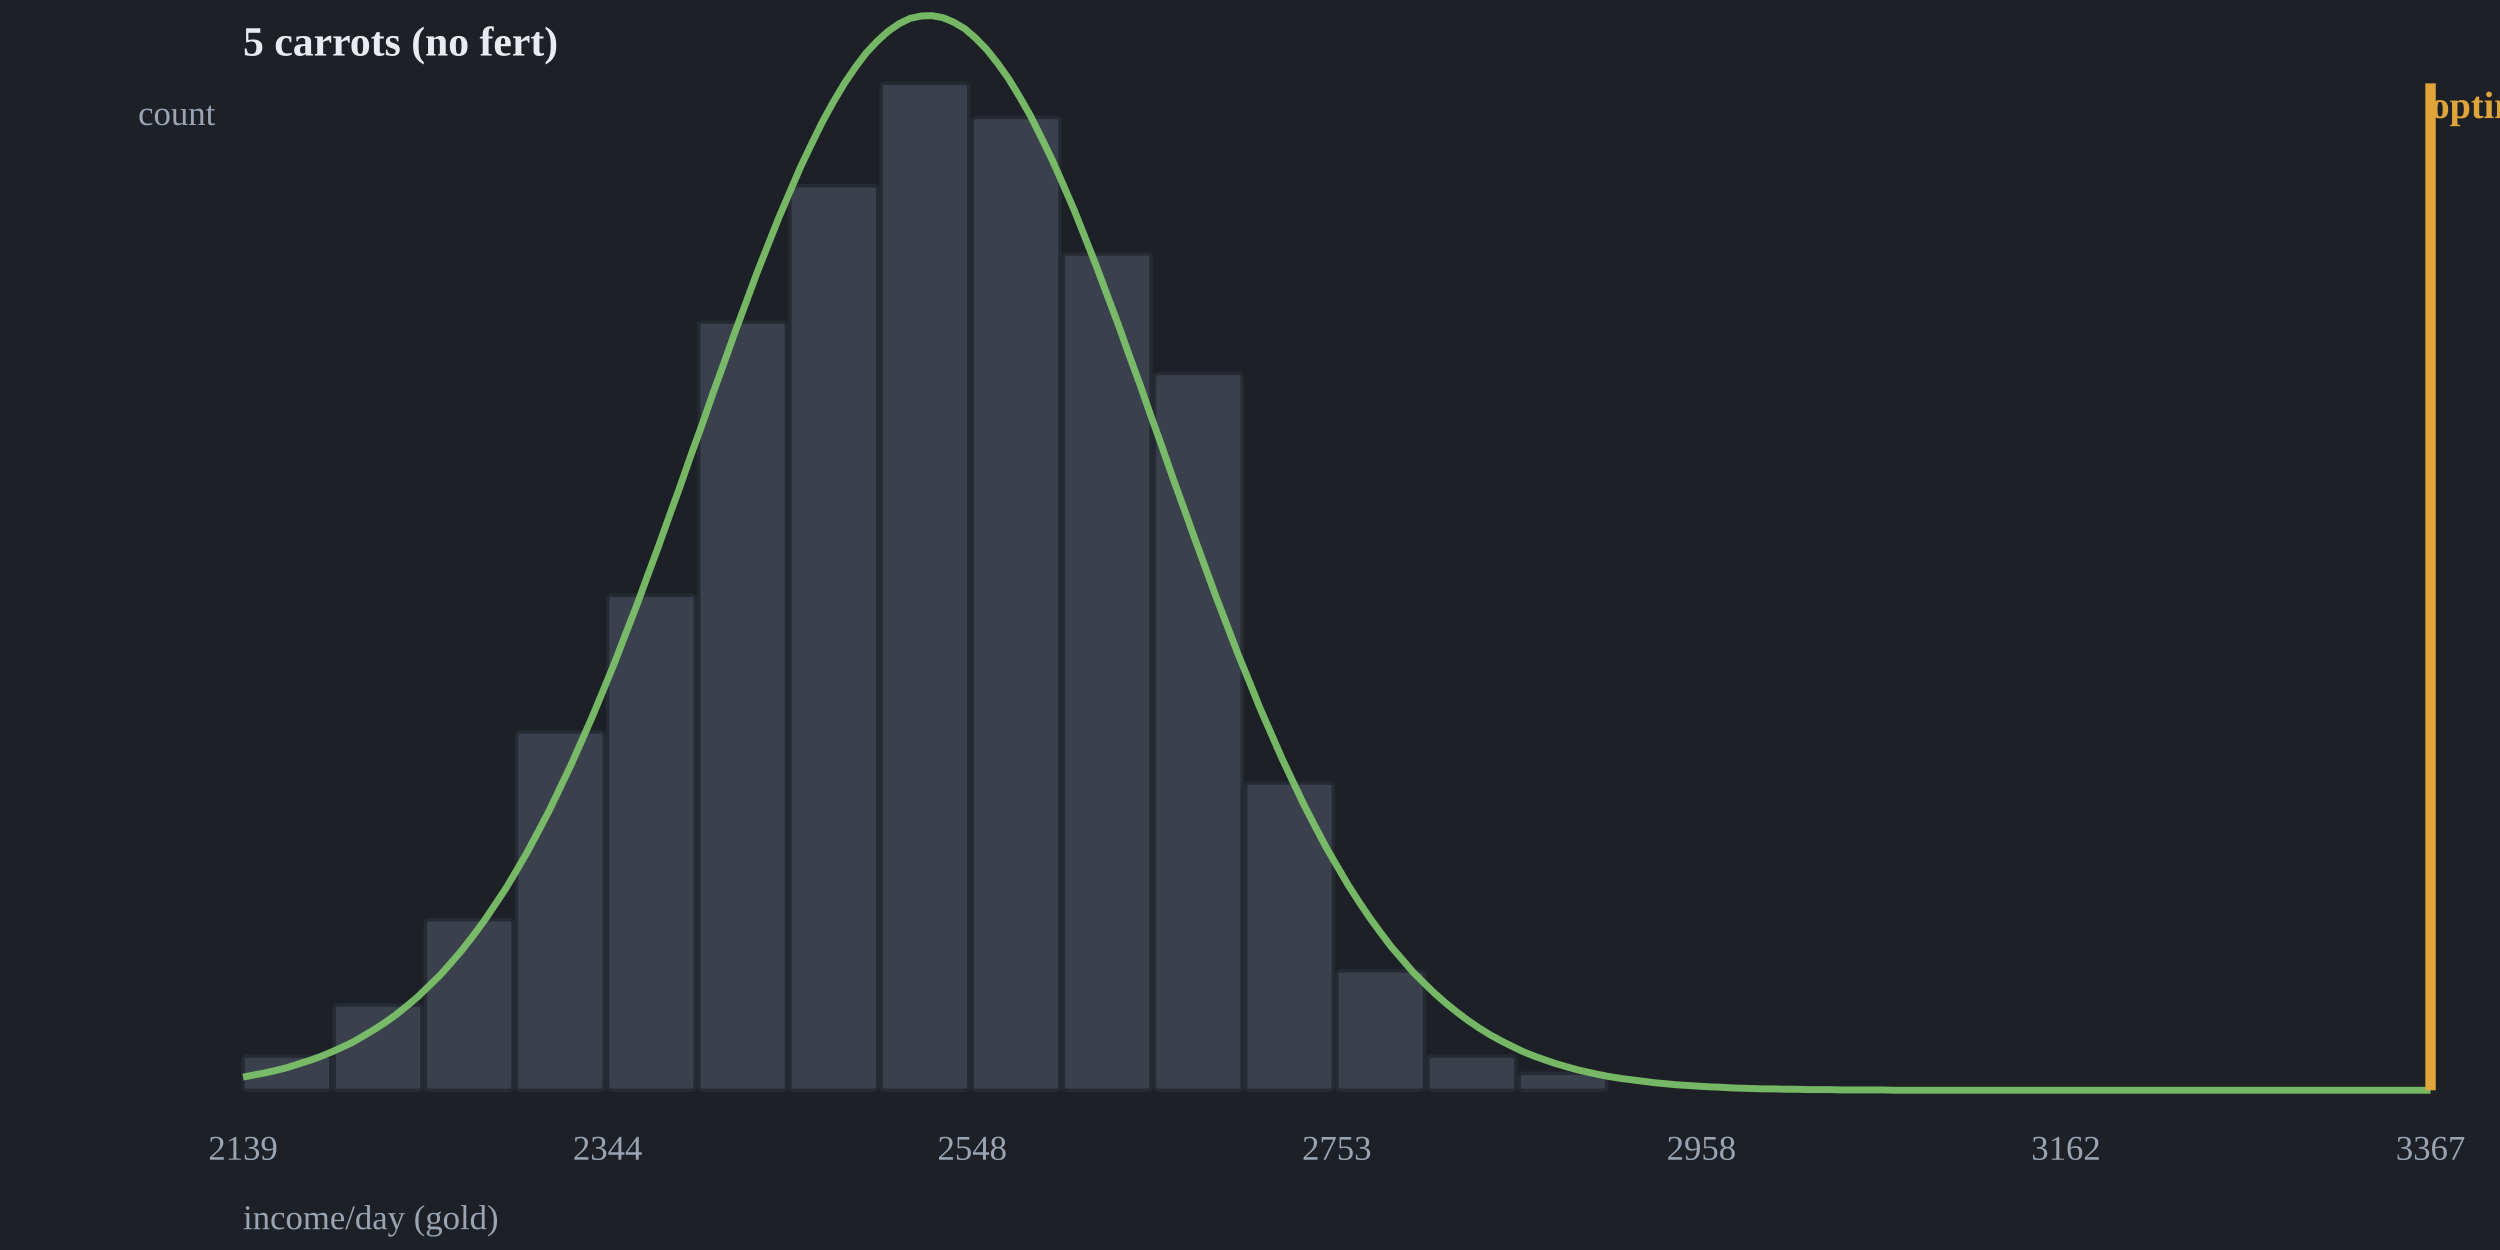
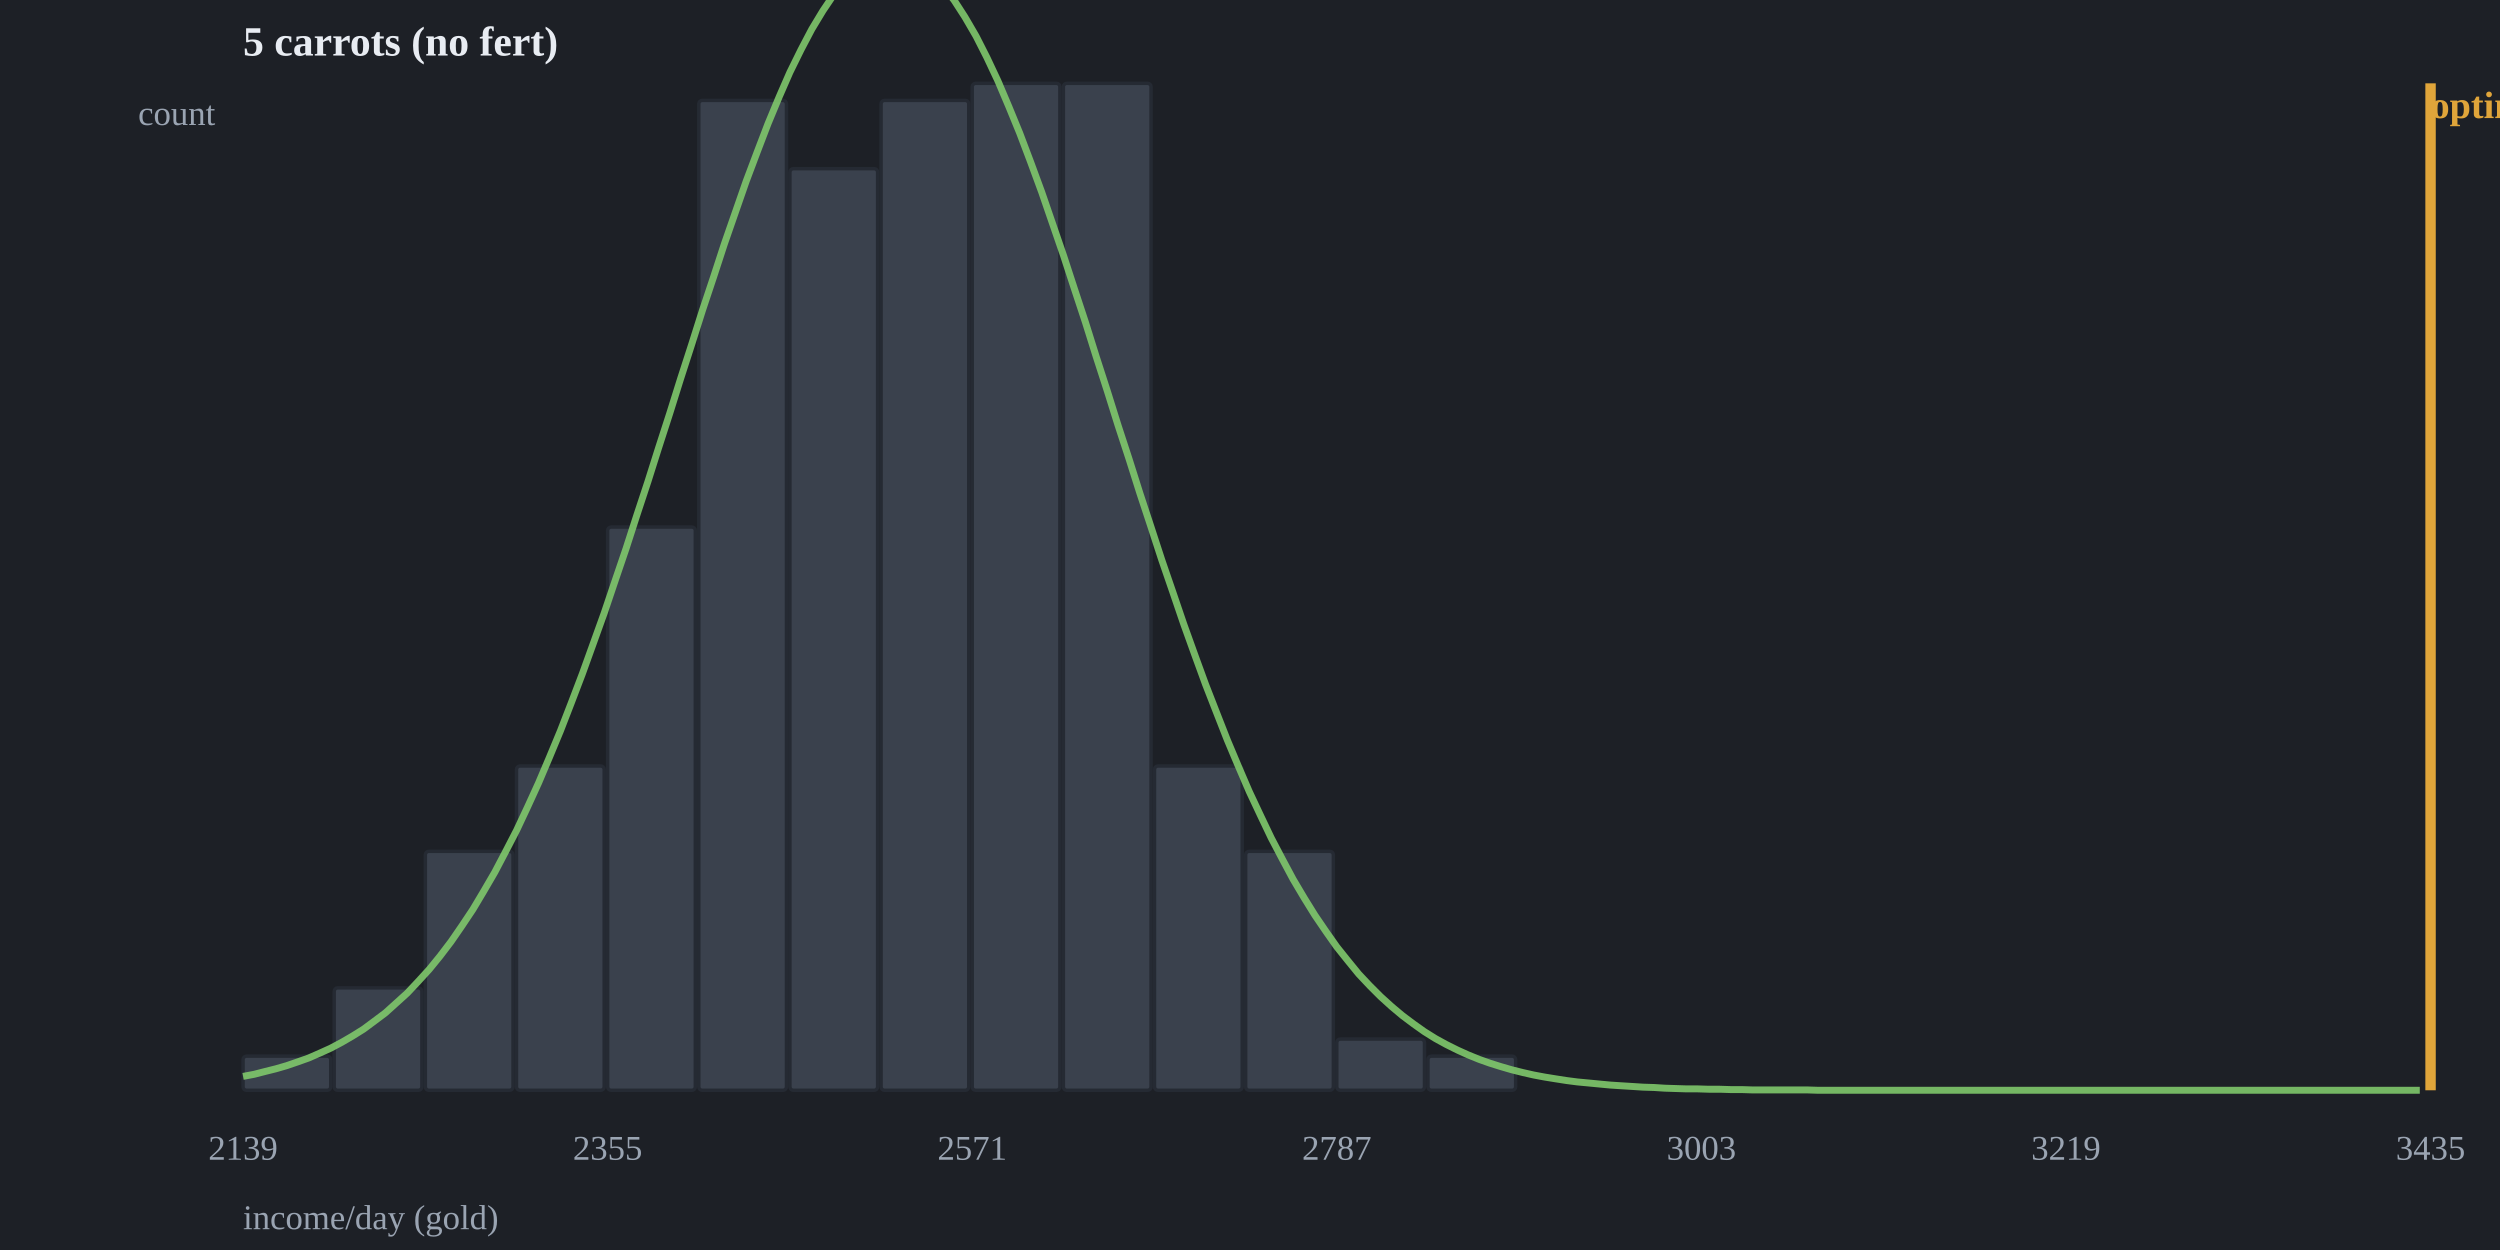
<svg xmlns="http://www.w3.org/2000/svg" viewBox="0 0 720 360" width="100%" role="img" aria-label="5 carrots (no fert)">
  <rect width="720" height="360" fill="#1d2026" />
  <text x="70" y="16" font-size="12" font-weight="700" fill="#e8ecf2">5 carrots (no fert)</text>
  <text x="62" y="36" font-size="10" fill="#9aa4b2" text-anchor="end">count</text>
  <rect x="70" y="304.169" width="25.25" height="9.831" fill="#3a414d" stroke="#252a33" rx="1" />
-   <rect x="96.25" y="289.424" width="25.25" height="24.576" fill="#3a414d" stroke="#252a33" rx="1" />
-   <rect x="122.5" y="264.847" width="25.25" height="49.153" fill="#3a414d" stroke="#252a33" rx="1" />
-   <rect x="148.75" y="210.78" width="25.25" height="103.22" fill="#3a414d" stroke="#252a33" rx="1" />
-   <rect x="175" y="171.458" width="25.25" height="142.542" fill="#3a414d" stroke="#252a33" rx="1" />
-   <rect x="201.25" y="92.814" width="25.25" height="221.186" fill="#3a414d" stroke="#252a33" rx="1" />
-   <rect x="227.5" y="53.492" width="25.25" height="260.508" fill="#3a414d" stroke="#252a33" rx="1" />
-   <rect x="253.75" y="24" width="25.25" height="290" fill="#3a414d" stroke="#252a33" rx="1" />
-   <rect x="280" y="33.831" width="25.25" height="280.169" fill="#3a414d" stroke="#252a33" rx="1" />
-   <rect x="306.25" y="73.153" width="25.25" height="240.847" fill="#3a414d" stroke="#252a33" rx="1" />
-   <rect x="332.5" y="107.559" width="25.25" height="206.441" fill="#3a414d" stroke="#252a33" rx="1" />
-   <rect x="358.75" y="225.525" width="25.25" height="88.475" fill="#3a414d" stroke="#252a33" rx="1" />
-   <rect x="385" y="279.593" width="25.25" height="34.407" fill="#3a414d" stroke="#252a33" rx="1" />
+   <rect x="96.25" y="284.508" width="25.25" height="29.492" fill="#3a414d" stroke="#252a33" rx="1" />
+   <rect x="122.5" y="245.186" width="25.25" height="68.814" fill="#3a414d" stroke="#252a33" rx="1" />
+   <rect x="148.75" y="220.61" width="25.25" height="93.39" fill="#3a414d" stroke="#252a33" rx="1" />
+   <rect x="175" y="151.797" width="25.25" height="162.203" fill="#3a414d" stroke="#252a33" rx="1" />
+   <rect x="201.25" y="28.915" width="25.25" height="285.085" fill="#3a414d" stroke="#252a33" rx="1" />
+   <rect x="227.5" y="48.576" width="25.25" height="265.424" fill="#3a414d" stroke="#252a33" rx="1" />
+   <rect x="253.75" y="28.915" width="25.25" height="285.085" fill="#3a414d" stroke="#252a33" rx="1" />
+   <rect x="280" y="24" width="25.25" height="290" fill="#3a414d" stroke="#252a33" rx="1" />
+   <rect x="306.25" y="24" width="25.25" height="290" fill="#3a414d" stroke="#252a33" rx="1" />
+   <rect x="332.5" y="220.61" width="25.25" height="93.39" fill="#3a414d" stroke="#252a33" rx="1" />
+   <rect x="358.75" y="245.186" width="25.25" height="68.814" fill="#3a414d" stroke="#252a33" rx="1" />
+   <rect x="385" y="299.254" width="25.25" height="14.746" fill="#3a414d" stroke="#252a33" rx="1" />
  <rect x="411.25" y="304.169" width="25.25" height="9.831" fill="#3a414d" stroke="#252a33" rx="1" />
-   <rect x="437.5" y="309.085" width="25.25" height="4.915" fill="#3a414d" stroke="#252a33" rx="1" />
+   <rect x="437.5" y="314" width="25.25" height="0" fill="#3a414d" stroke="#252a33" rx="1" />
  <rect x="463.75" y="314" width="25.25" height="0" fill="#3a414d" stroke="#252a33" rx="1" />
  <rect x="490" y="314" width="25.25" height="0" fill="#3a414d" stroke="#252a33" rx="1" />
  <rect x="516.25" y="314" width="25.25" height="0" fill="#3a414d" stroke="#252a33" rx="1" />
  <rect x="542.5" y="314" width="25.25" height="0" fill="#3a414d" stroke="#252a33" rx="1" />
  <rect x="568.75" y="314" width="25.25" height="0" fill="#3a414d" stroke="#252a33" rx="1" />
  <rect x="595" y="314" width="25.25" height="0" fill="#3a414d" stroke="#252a33" rx="1" />
  <rect x="621.25" y="314" width="25.25" height="0" fill="#3a414d" stroke="#252a33" rx="1" />
  <rect x="647.5" y="314" width="25.25" height="0" fill="#3a414d" stroke="#252a33" rx="1" />
  <rect x="673.75" y="314" width="25.25" height="0" fill="#3a414d" stroke="#252a33" rx="1" />
-   <path d="M70.0 310.2L73.1 309.6L76.3 309.0L79.4 308.3L82.6 307.5L85.7 306.5L88.9 305.5L92.0 304.4L95.2 303.1L98.3 301.7L101.5 300.2L104.6 298.4L107.8 296.5L110.9 294.5L114.1 292.2L117.2 289.7L120.4 287.0L123.5 284.0L126.7 280.9L129.8 277.4L133.0 273.7L136.1 269.7L139.3 265.4L142.4 260.8L145.6 256.0L148.7 250.8L151.9 245.3L155.0 239.5L158.2 233.4L161.3 226.9L164.5 220.2L167.6 213.2L170.8 205.9L173.9 198.4L177.1 190.6L180.2 182.5L183.4 174.3L186.5 165.8L189.7 157.2L192.8 148.5L196.0 139.7L199.1 130.8L202.3 122.0L205.4 113.1L208.6 104.3L211.7 95.6L214.9 87.0L218.0 78.6L221.2 70.5L224.3 62.7L227.5 55.2L230.6 48.0L233.8 41.3L236.9 35.0L240.1 29.2L243.2 24.0L246.4 19.3L249.5 15.2L252.7 11.8L255.8 9.0L259.0 6.8L262.1 5.3L265.3 4.6L268.4 4.5L271.6 5.1L274.7 6.4L277.9 8.3L281.0 11.0L284.2 14.3L287.3 18.2L290.5 22.7L293.6 27.8L296.8 33.4L299.9 39.6L303.1 46.2L306.2 53.2L309.4 60.6L312.5 68.4L315.7 76.5L318.8 84.8L322.0 93.3L325.1 102.0L328.3 110.7L331.4 119.6L334.6 128.5L337.7 137.4L340.9 146.2L344.0 154.9L347.2 163.6L350.3 172.1L353.5 180.4L356.6 188.5L359.8 196.3L362.9 204.0L366.1 211.3L369.2 218.4L372.4 225.2L375.5 231.7L378.7 237.9L381.8 243.8L385.0 249.3L388.1 254.6L391.3 259.6L394.4 264.2L397.6 268.6L400.7 272.7L403.9 276.4L407.0 280.0L410.2 283.2L413.3 286.2L416.5 289.0L419.6 291.5L422.8 293.9L425.9 296.0L429.1 298.0L432.2 299.7L435.4 301.3L438.5 302.8L441.7 304.1L444.8 305.2L448.0 306.3L451.1 307.2L454.3 308.1L457.4 308.8L460.6 309.5L463.7 310.1L466.9 310.6L470.0 311.0L473.2 311.4L476.3 311.8L479.5 312.1L482.6 312.4L485.8 312.6L488.9 312.8L492.1 313.0L495.2 313.1L498.4 313.3L501.5 313.4L504.7 313.5L507.8 313.6L511.0 313.6L514.1 313.7L517.3 313.7L520.4 313.8L523.6 313.8L526.7 313.8L529.9 313.9L533.0 313.9L536.2 313.9L539.3 313.9L542.5 313.9L545.6 314.0L548.8 314.0L551.9 314.0L555.1 314.0L558.2 314.0L561.4 314.0L564.5 314.0L567.7 314.0L570.8 314.0L574.0 314.0L577.1 314.0L580.3 314.0L583.4 314.0L586.6 314.0L589.7 314.0L592.9 314.0L596.0 314.0L599.2 314.0L602.3 314.0L605.5 314.0L608.6 314.0L611.8 314.0L614.9 314.0L618.1 314.0L621.2 314.0L624.4 314.0L627.5 314.0L630.7 314.0L633.8 314.0L637.0 314.0L640.1 314.0L643.3 314.0L646.4 314.0L649.6 314.0L652.7 314.0L655.9 314.0L659.0 314.0L662.2 314.0L665.3 314.0L668.5 314.0L671.6 314.0L674.8 314.0L677.9 314.0L681.1 314.0L684.2 314.0L687.4 314.0L690.5 314.0L693.7 314.0L696.8 314.0L700.0 314.0" fill="none" stroke="#7ec86a" stroke-width="2" opacity="0.9" />
+   <path d="M70.0 310.0L73.2 309.4L76.3 308.6L79.5 307.8L82.6 306.9L85.8 305.8L88.9 304.7L92.1 303.3L95.2 301.9L98.4 300.2L101.5 298.4L104.7 296.4L107.8 294.1L111.0 291.7L114.1 288.9L117.3 286.0L120.4 282.7L123.6 279.2L126.7 275.4L129.9 271.2L133.0 266.7L136.2 261.9L139.3 256.7L142.5 251.2L145.6 245.3L148.8 239.1L151.9 232.5L155.1 225.5L158.2 218.2L161.4 210.5L164.5 202.5L167.7 194.1L170.8 185.5L174.0 176.6L177.1 167.4L180.3 158.0L183.4 148.4L186.6 138.7L189.7 128.9L192.9 119.0L196.0 109.1L199.2 99.2L202.3 89.4L205.5 79.8L208.6 70.3L211.8 61.1L214.9 52.2L218.1 43.7L221.2 35.6L224.4 27.9L227.5 20.8L230.7 14.3L233.8 8.4L237.0 3.1L240.1 -1.5L243.3 -5.3L246.4 -8.4L249.6 -10.6L252.7 -12.1L255.9 -12.8L259.0 -12.7L262.2 -11.7L265.3 -9.9L268.5 -7.4L271.6 -4.0L274.8 0.1L277.9 4.9L281.1 10.4L284.2 16.5L287.4 23.3L290.5 30.6L293.7 38.4L296.8 46.6L300.0 55.3L303.1 64.3L306.3 73.6L309.4 83.1L312.6 92.8L315.7 102.7L318.9 112.6L322.0 122.5L325.2 132.3L328.3 142.1L331.5 151.8L334.6 161.3L337.8 170.6L340.9 179.7L344.1 188.6L347.2 197.1L350.4 205.3L353.5 213.2L356.7 220.8L359.8 228.0L363.0 234.8L366.1 241.3L369.3 247.4L372.4 253.2L375.6 258.6L378.7 263.6L381.9 268.3L385.0 272.7L388.2 276.7L391.3 280.5L394.5 283.9L397.6 287.0L400.8 289.9L403.9 292.5L407.1 294.9L410.2 297.1L413.4 299.1L416.5 300.8L419.7 302.4L422.8 303.8L426.0 305.1L429.1 306.2L432.3 307.2L435.4 308.1L438.6 308.9L441.7 309.6L444.9 310.2L448.0 310.7L451.2 311.2L454.3 311.6L457.5 311.9L460.6 312.2L463.8 312.5L466.9 312.7L470.1 312.9L473.2 313.1L476.4 313.2L479.5 313.4L482.7 313.5L485.8 313.6L489.0 313.6L492.1 313.7L495.3 313.7L498.4 313.8L501.6 313.8L504.7 313.9L507.9 313.9L511.0 313.9L514.2 313.9L517.3 313.9L520.5 313.9L523.6 314.0L526.8 314.0L529.9 314.0L533.1 314.0L536.2 314.0L539.4 314.0L542.5 314.0L545.7 314.0L548.8 314.0L552.0 314.0L555.1 314.0L558.3 314.0L561.4 314.0L564.6 314.0L567.7 314.0L570.9 314.0L574.0 314.0L577.2 314.0L580.3 314.0L583.5 314.0L586.6 314.0L589.8 314.0L592.9 314.0L596.1 314.0L599.2 314.0L602.4 314.0L605.5 314.0L608.7 314.0L611.8 314.0L615.0 314.0L618.1 314.0L621.3 314.0L624.4 314.0L627.6 314.0L630.7 314.0L633.9 314.0L637.0 314.0L640.2 314.0L643.3 314.0L646.5 314.0L649.6 314.0L652.8 314.0L655.9 314.0L659.1 314.0L662.2 314.0L665.4 314.0L668.5 314.0L671.7 314.0L674.8 314.0L678.0 314.0L681.1 314.0L684.3 314.0L687.4 314.0L690.6 314.0L693.7 314.0L696.9 314.0" fill="none" stroke="#7ec86a" stroke-width="2" opacity="0.9" />
  <line x1="700" y1="24" x2="700" y2="314" stroke="#e0a53a" stroke-width="3" />
-   <text x="700" y="34" font-size="11" fill="#e0a53a" font-weight="700">optimizer 3367</text>
+   <text x="700" y="34" font-size="11" fill="#e0a53a" font-weight="700">optimizer 3435</text>
  <text x="70" y="334" text-anchor="middle" font-size="10" fill="#9aa4b2">2139</text>
-   <text x="175" y="334" text-anchor="middle" font-size="10" fill="#9aa4b2">2344</text>
-   <text x="280" y="334" text-anchor="middle" font-size="10" fill="#9aa4b2">2548</text>
-   <text x="385" y="334" text-anchor="middle" font-size="10" fill="#9aa4b2">2753</text>
-   <text x="490" y="334" text-anchor="middle" font-size="10" fill="#9aa4b2">2958</text>
-   <text x="595" y="334" text-anchor="middle" font-size="10" fill="#9aa4b2">3162</text>
-   <text x="700" y="334" text-anchor="middle" font-size="10" fill="#9aa4b2">3367</text>
+   <text x="175" y="334" text-anchor="middle" font-size="10" fill="#9aa4b2">2355</text>
+   <text x="280" y="334" text-anchor="middle" font-size="10" fill="#9aa4b2">2571</text>
+   <text x="385" y="334" text-anchor="middle" font-size="10" fill="#9aa4b2">2787</text>
+   <text x="490" y="334" text-anchor="middle" font-size="10" fill="#9aa4b2">3003</text>
+   <text x="595" y="334" text-anchor="middle" font-size="10" fill="#9aa4b2">3219</text>
+   <text x="700" y="334" text-anchor="middle" font-size="10" fill="#9aa4b2">3435</text>
  <text x="70" y="354" font-size="10" fill="#9aa4b2">income/day (gold)</text>
</svg>
